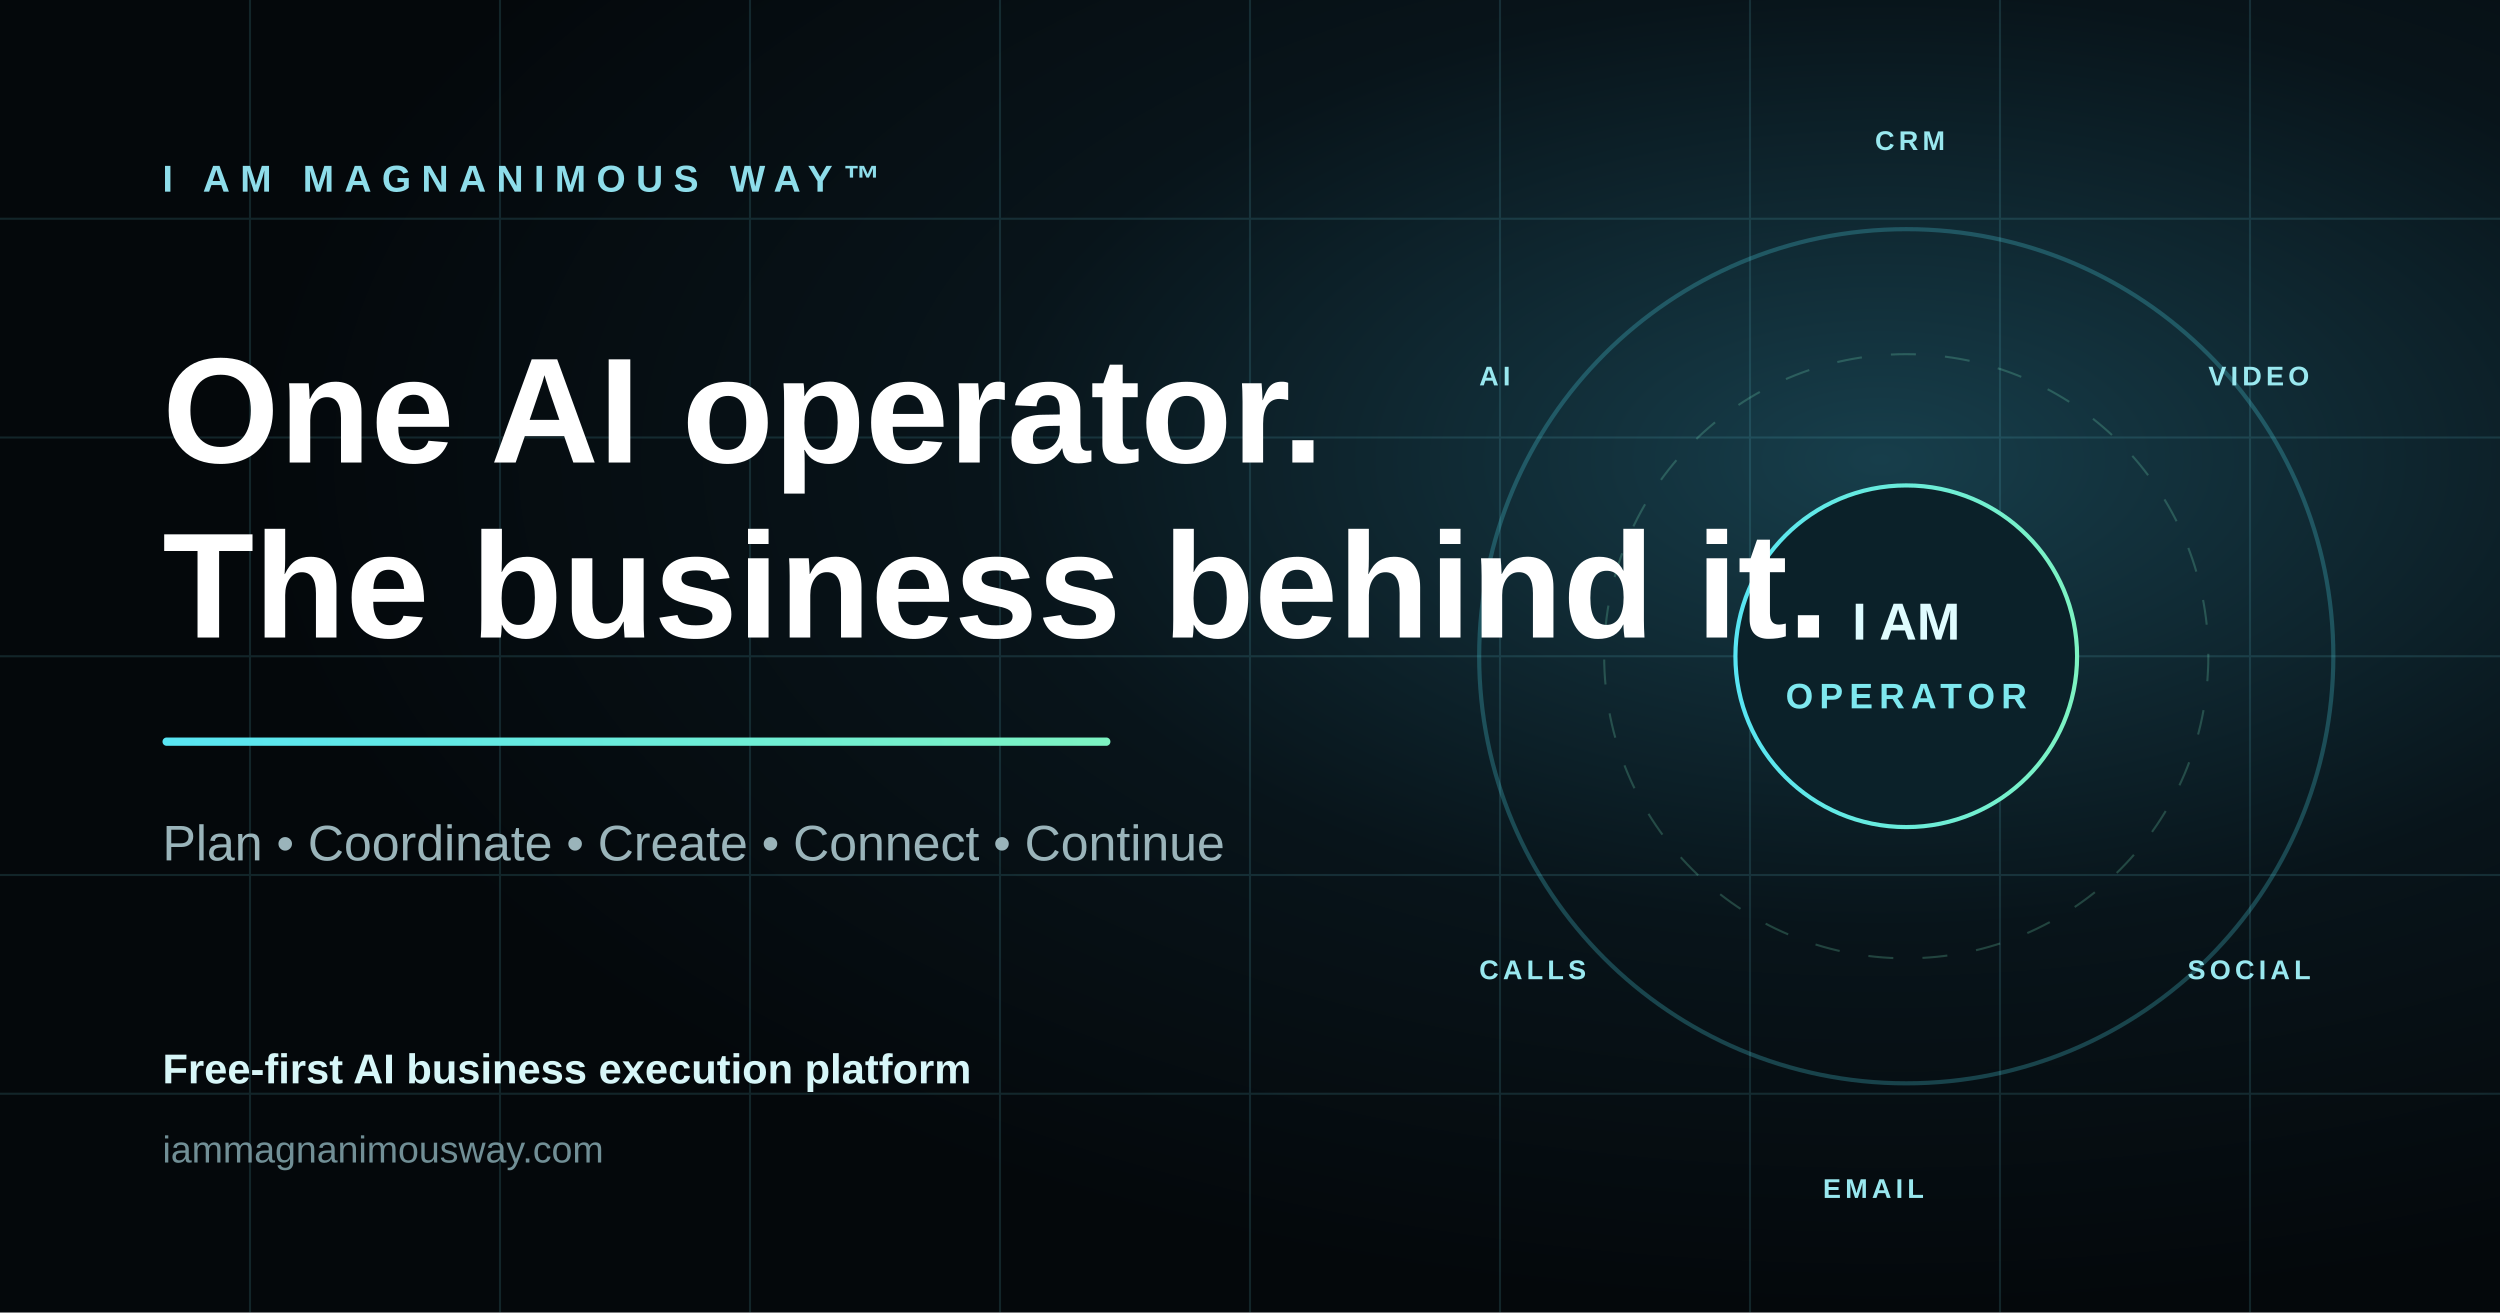
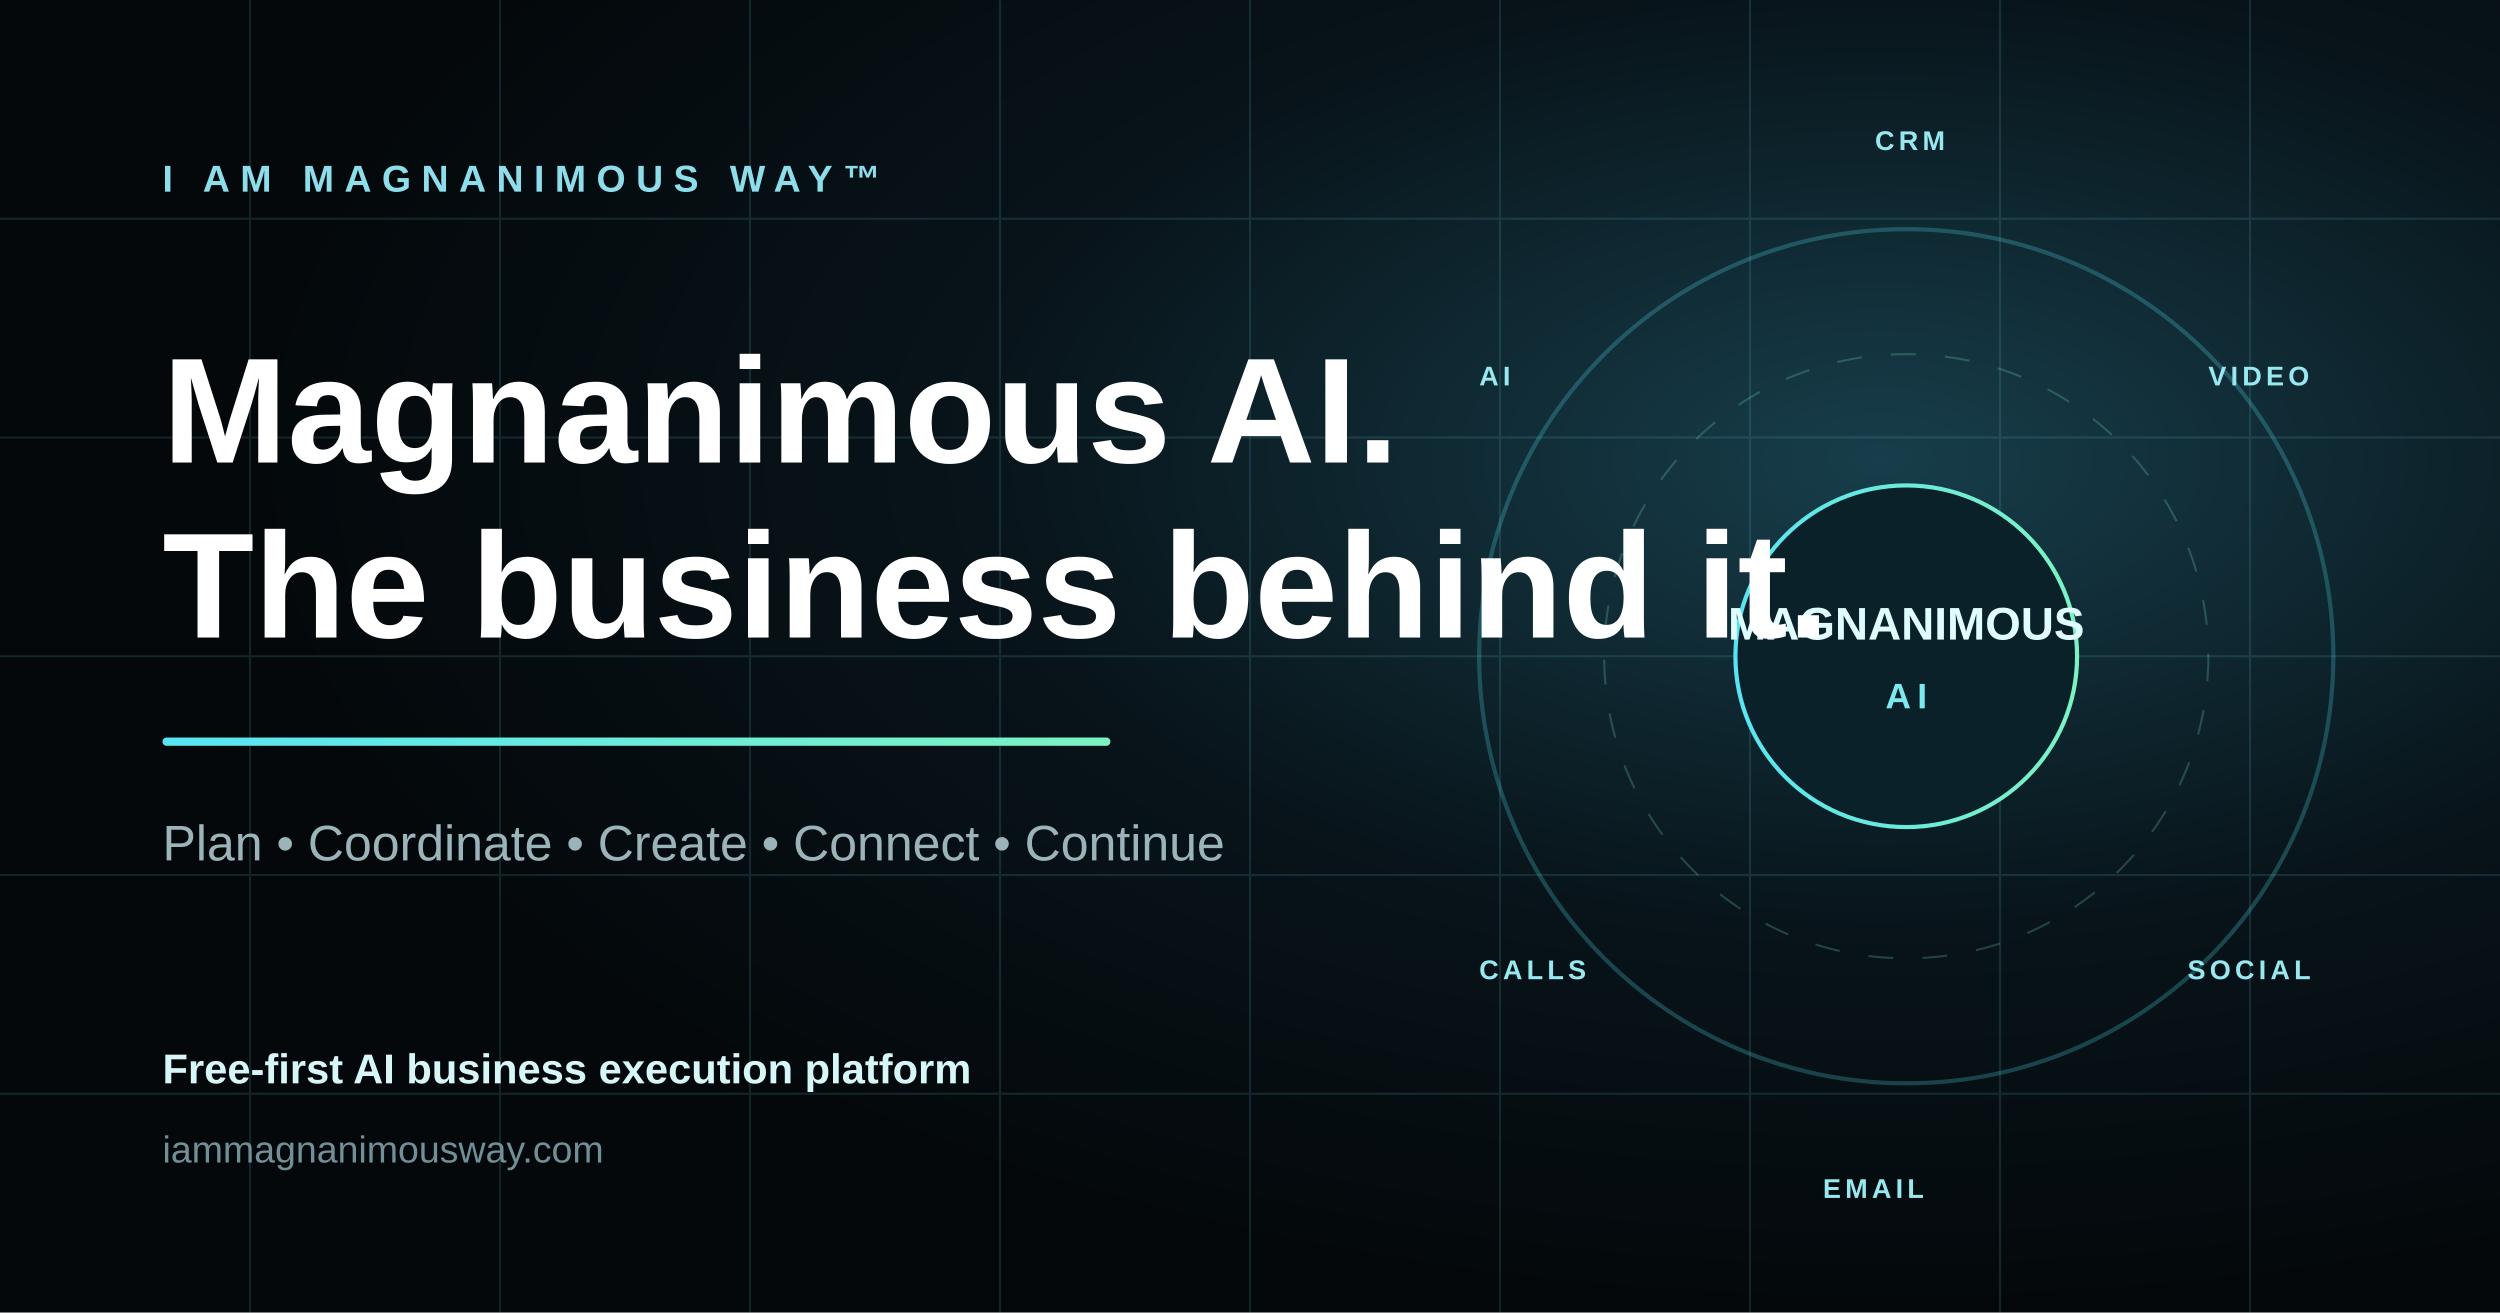
<svg xmlns="http://www.w3.org/2000/svg" width="1200" height="630" viewBox="0 0 1200 630" role="img" aria-labelledby="title desc">
  <defs>
    <radialGradient id="glow" cx="75%" cy="35%" r="65%">
      <stop offset="0" stop-color="#173e4b" />
      <stop offset=".55" stop-color="#08141a" />
      <stop offset="1" stop-color="#04080b" />
    </radialGradient>
    <linearGradient id="line" x1="0" x2="1">
      <stop stop-color="#58e5f3" />
      <stop offset="1" stop-color="#7df3c2" />
    </linearGradient>
  </defs>
  <rect width="1200" height="630" fill="url(#glow)" />
  <g opacity=".14" stroke="#70dbe8">
    <path d="M0 105h1200M0 210h1200M0 315h1200M0 420h1200M0 525h1200" />
    <path d="M120 0v630M240 0v630M360 0v630M480 0v630M600 0v630M720 0v630M840 0v630M960 0v630M1080 0v630" />
  </g>
  <circle cx="915" cy="315" r="205" fill="none" stroke="#4fd7e9" stroke-opacity=".26" stroke-width="2" />
  <circle cx="915" cy="315" r="145" fill="none" stroke="#80f0c6" stroke-opacity=".22" stroke-dasharray="12 14" />
  <circle cx="915" cy="315" r="82" fill="#0b2129" stroke="url(#line)" stroke-width="2" />
-   <text x="915" y="307" text-anchor="middle" fill="#dffcff" font-family="Arial,Helvetica,sans-serif" font-size="25" font-weight="700">I AM</text>
-   <text x="915" y="340" text-anchor="middle" fill="#7ee8ef" font-family="Arial,Helvetica,sans-serif" font-size="17" font-weight="700" letter-spacing="3">OPERATOR</text>
+   <text x="915" y="307" text-anchor="middle" fill="#dffcff" font-family="Arial,Helvetica,sans-serif" font-size="22" font-weight="700">MAGNANIMOUS</text>
+   <text x="915" y="340" text-anchor="middle" fill="#7ee8ef" font-family="Arial,Helvetica,sans-serif" font-size="17" font-weight="700" letter-spacing="3">AI</text>
  <g fill="#99e8ef" font-family="Arial,Helvetica,sans-serif" font-size="13" font-weight="700" letter-spacing="2">
    <text x="900" y="72">CRM</text>
    <text x="1060" y="185">VIDEO</text>
    <text x="1050" y="470">SOCIAL</text>
    <text x="875" y="575">EMAIL</text>
    <text x="710" y="470">CALLS</text>
    <text x="710" y="185">AI</text>
  </g>
  <text x="78" y="92" fill="#8eddea" font-family="Arial,Helvetica,sans-serif" font-size="18" font-weight="700" letter-spacing="5">I AM MAGNANIMOUS WAY™</text>
-   <text x="78" y="222" fill="#ffffff" font-family="Arial,Helvetica,sans-serif" font-size="72" font-weight="800">One AI operator.</text>
+   <text x="78" y="222" fill="#ffffff" font-family="Arial,Helvetica,sans-serif" font-size="72" font-weight="800">Magnanimous AI.</text>
  <text x="78" y="306" fill="#ffffff" font-family="Arial,Helvetica,sans-serif" font-size="72" font-weight="800">The business behind it.</text>
  <rect x="78" y="354" width="455" height="4" rx="2" fill="url(#line)" />
  <text x="78" y="413" fill="#9ab4ba" font-family="Arial,Helvetica,sans-serif" font-size="24">Plan • Coordinate • Create • Connect • Continue</text>
  <text x="78" y="520" fill="#d7f6f8" font-family="Arial,Helvetica,sans-serif" font-size="20" font-weight="700">Free-first AI business execution platform</text>
  <text x="78" y="558" fill="#718f96" font-family="Arial,Helvetica,sans-serif" font-size="18">iammagnanimousway.com</text>
</svg>
